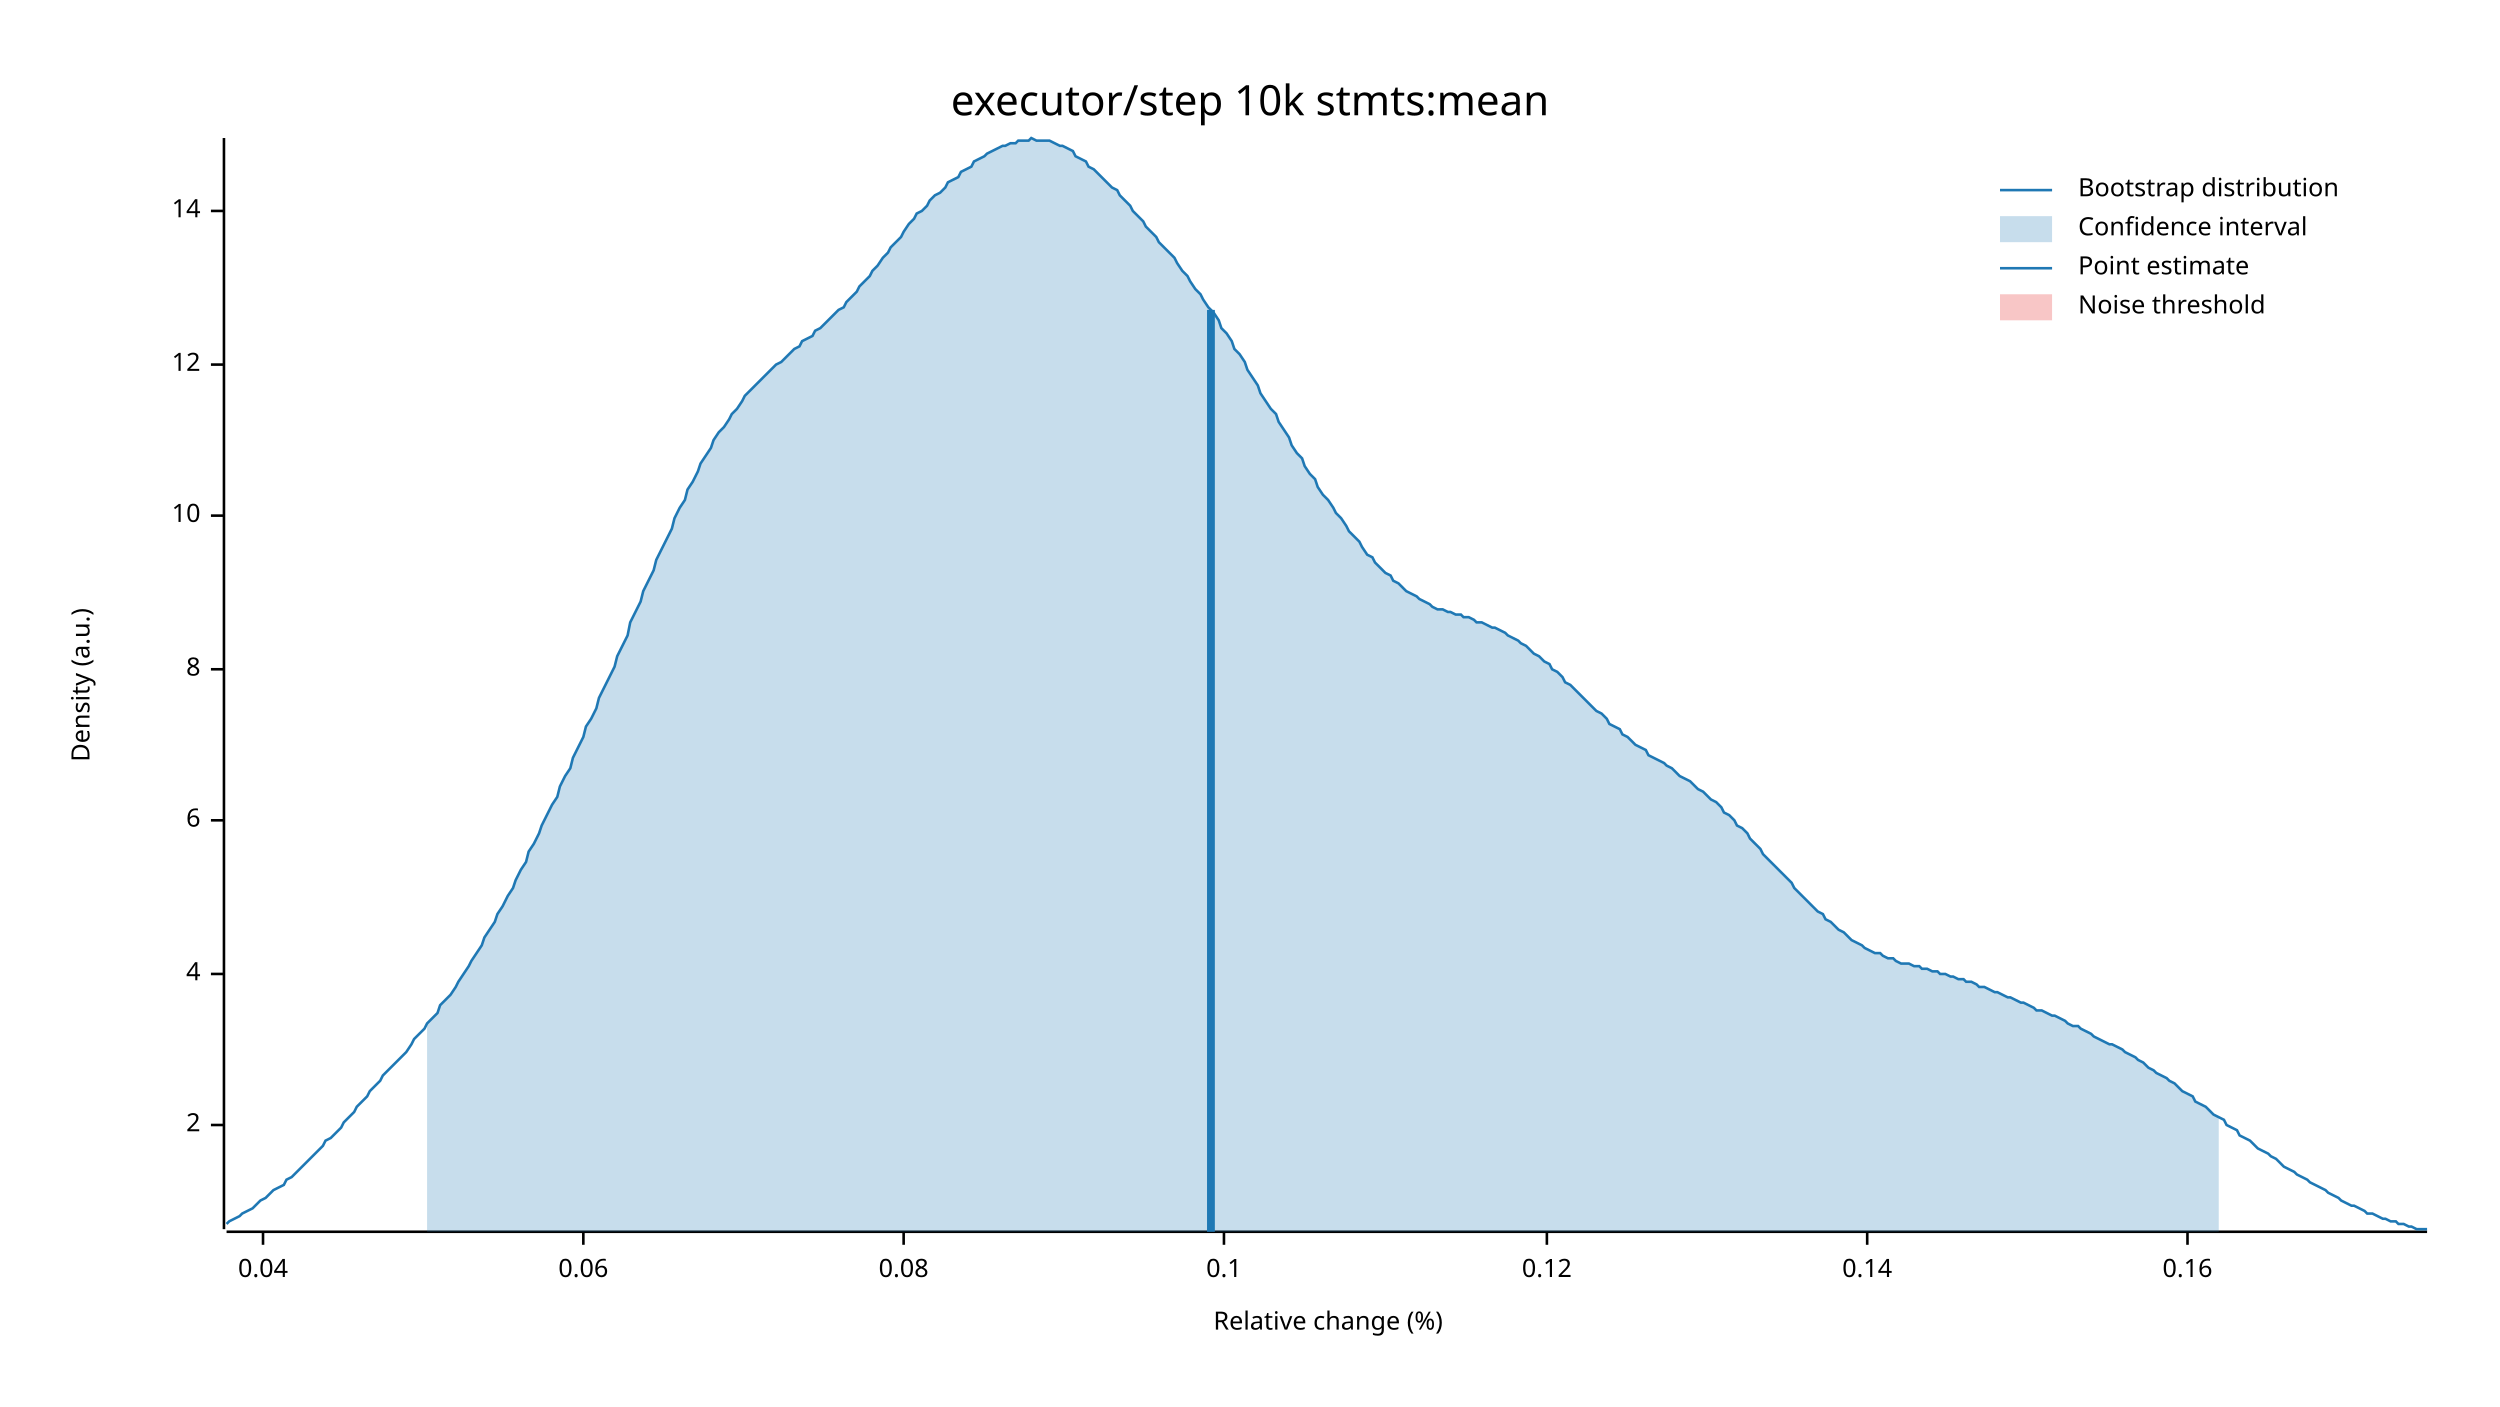
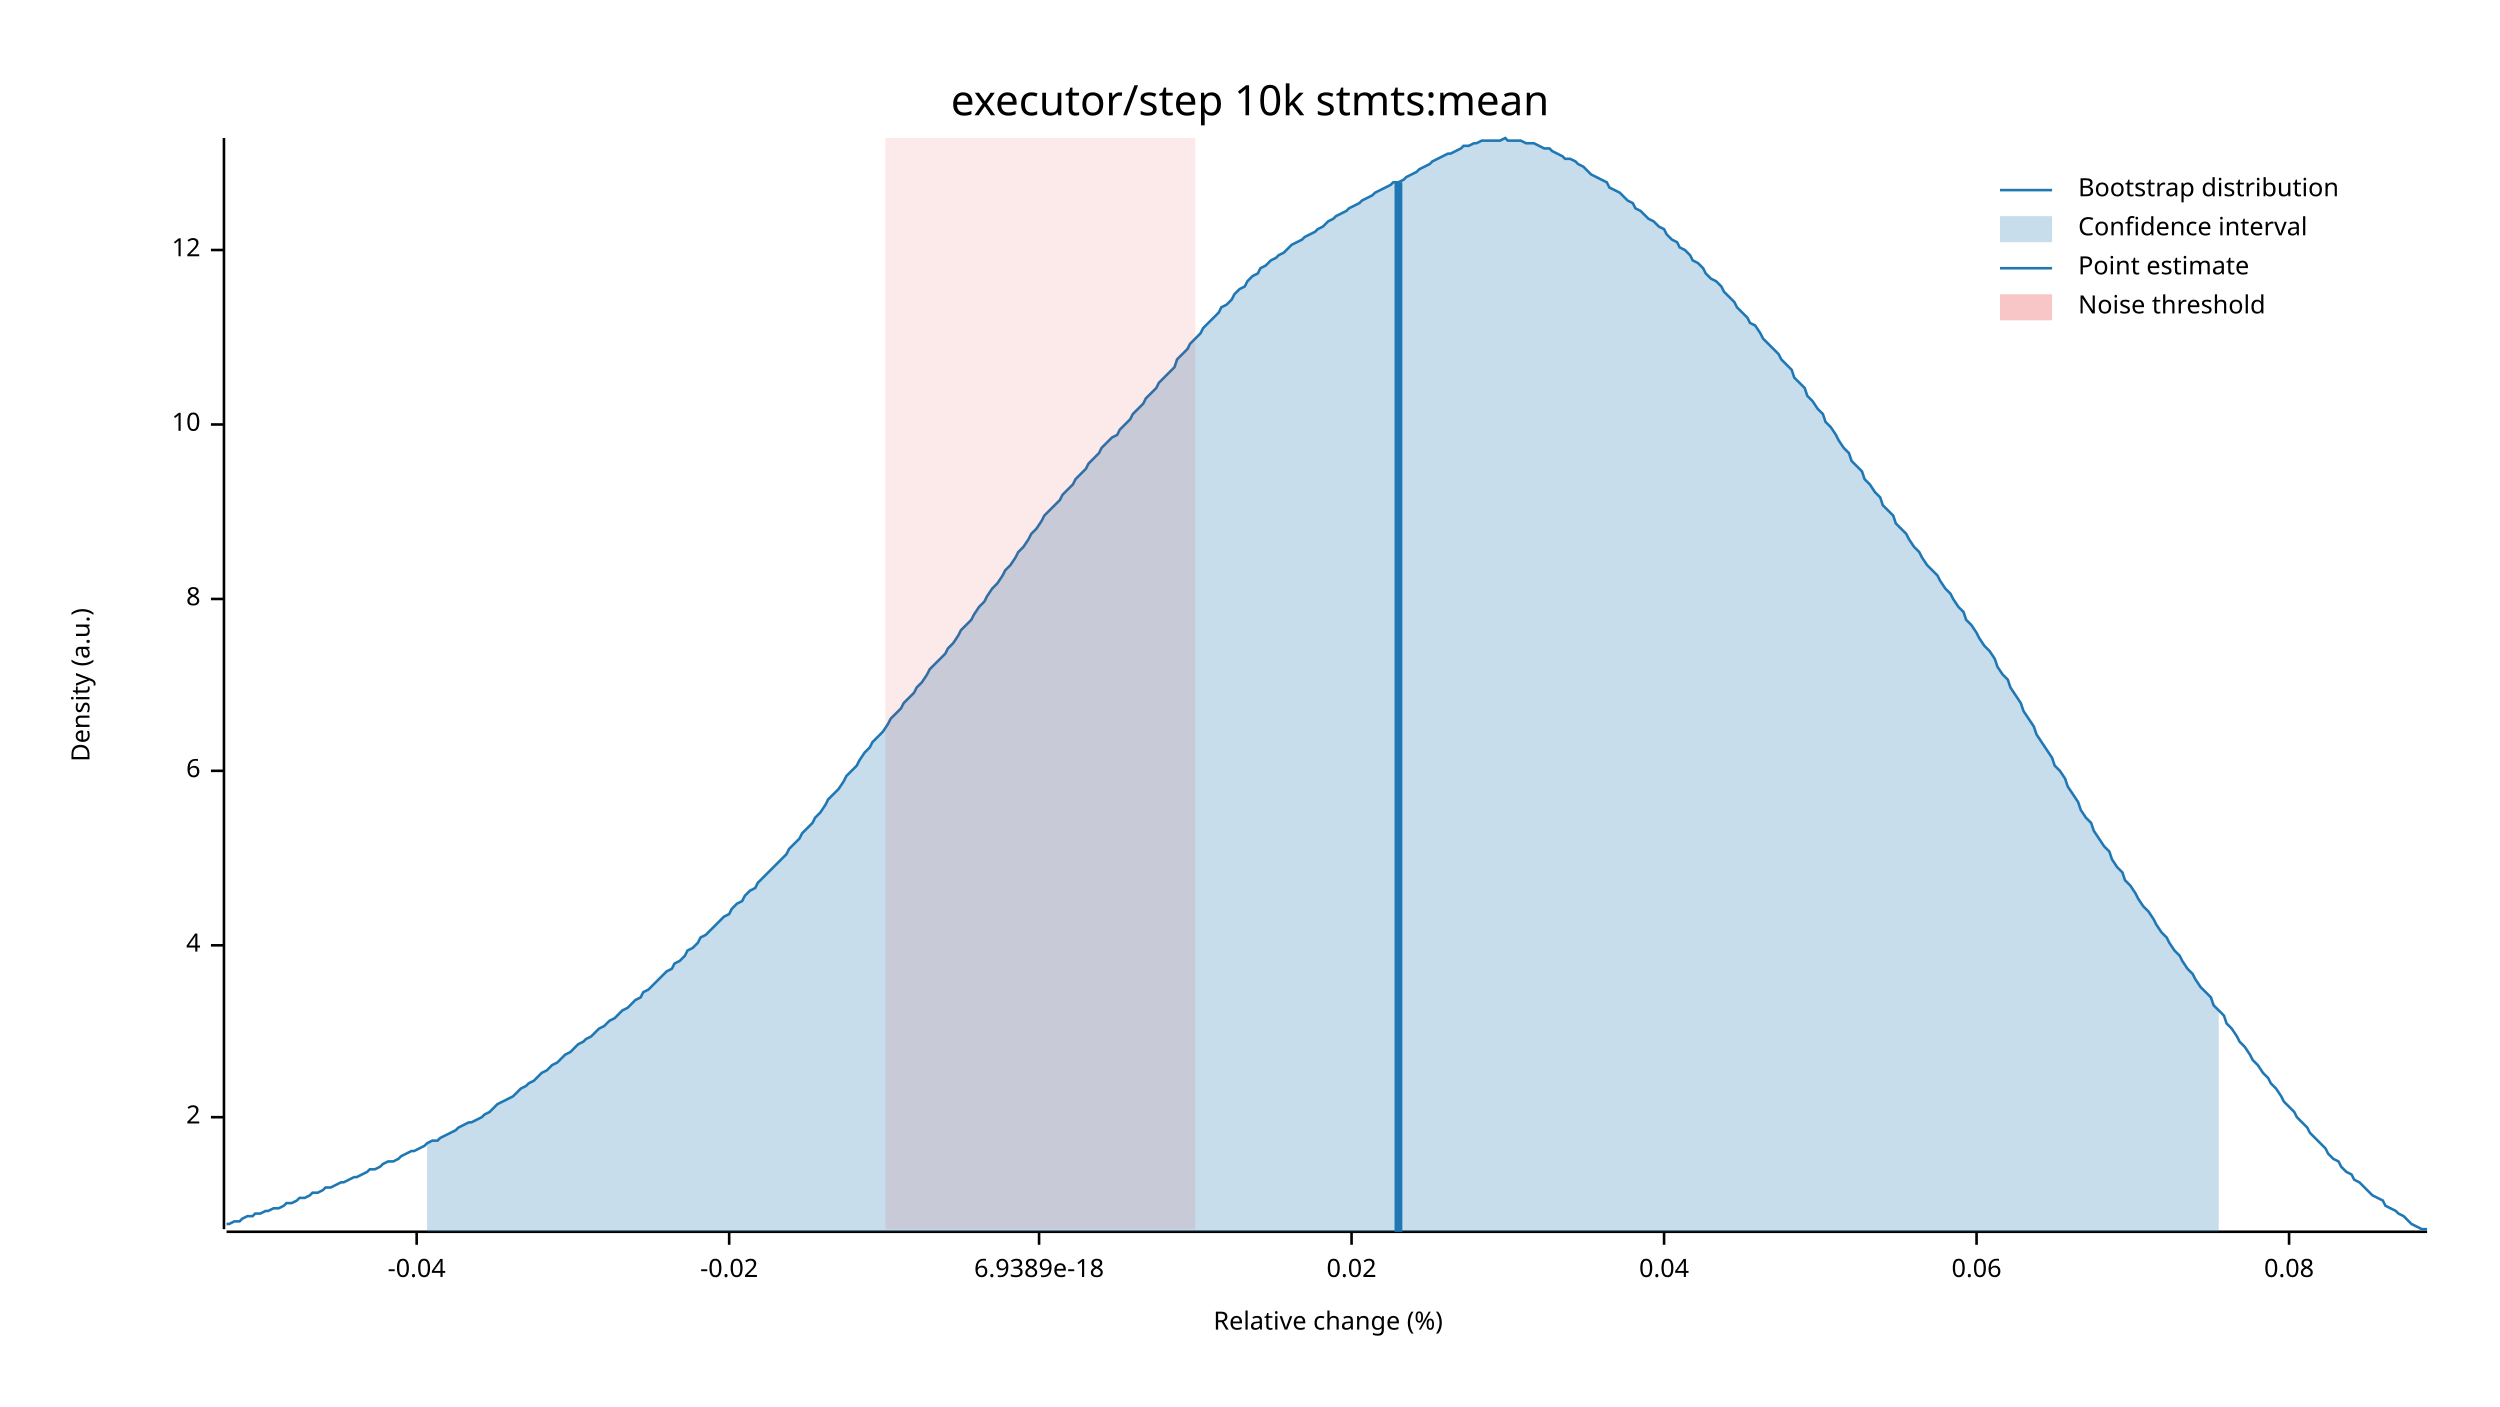
<svg xmlns="http://www.w3.org/2000/svg" width="960" height="540" viewBox="0 0 960 540">
  <text x="480" y="32" dy="0.76em" text-anchor="middle" font-family="sans-serif" font-size="16.129" opacity="1" fill="#000000">
executor/step 10k stmts:mean
</text>
  <text x="27" y="263" dy="0.76em" text-anchor="middle" font-family="sans-serif" font-size="9.677" opacity="1" fill="#000000" transform="rotate(270, 27, 263)">
Density (a.u.)
</text>
  <text x="510" y="513" dy="-0.5ex" text-anchor="middle" font-family="sans-serif" font-size="9.677" opacity="1" fill="#000000">
Relative change (%)
</text>
  <polyline fill="none" opacity="1" stroke="#000000" stroke-width="1" points="86,53 86,472 " />
-   <text x="77" y="432" dy="0.5ex" text-anchor="end" font-family="sans-serif" font-size="9.677" opacity="1" fill="#000000">
+   <text x="77" y="429" dy="0.5ex" text-anchor="end" font-family="sans-serif" font-size="9.677" opacity="1" fill="#000000">
2
</text>
-   <polyline fill="none" opacity="1" stroke="#000000" stroke-width="1" points="81,432 86,432 " />
-   <text x="77" y="374" dy="0.5ex" text-anchor="end" font-family="sans-serif" font-size="9.677" opacity="1" fill="#000000">
+   <polyline fill="none" opacity="1" stroke="#000000" stroke-width="1" points="81,429 86,429 " />
+   <text x="77" y="363" dy="0.5ex" text-anchor="end" font-family="sans-serif" font-size="9.677" opacity="1" fill="#000000">
4
</text>
-   <polyline fill="none" opacity="1" stroke="#000000" stroke-width="1" points="81,374 86,374 " />
-   <text x="77" y="315" dy="0.5ex" text-anchor="end" font-family="sans-serif" font-size="9.677" opacity="1" fill="#000000">
+   <polyline fill="none" opacity="1" stroke="#000000" stroke-width="1" points="81,363 86,363 " />
+   <text x="77" y="296" dy="0.5ex" text-anchor="end" font-family="sans-serif" font-size="9.677" opacity="1" fill="#000000">
6
</text>
-   <polyline fill="none" opacity="1" stroke="#000000" stroke-width="1" points="81,315 86,315 " />
-   <text x="77" y="257" dy="0.5ex" text-anchor="end" font-family="sans-serif" font-size="9.677" opacity="1" fill="#000000">
+   <polyline fill="none" opacity="1" stroke="#000000" stroke-width="1" points="81,296 86,296 " />
+   <text x="77" y="230" dy="0.5ex" text-anchor="end" font-family="sans-serif" font-size="9.677" opacity="1" fill="#000000">
8
</text>
-   <polyline fill="none" opacity="1" stroke="#000000" stroke-width="1" points="81,257 86,257 " />
-   <text x="77" y="198" dy="0.5ex" text-anchor="end" font-family="sans-serif" font-size="9.677" opacity="1" fill="#000000">
+   <polyline fill="none" opacity="1" stroke="#000000" stroke-width="1" points="81,230 86,230 " />
+   <text x="77" y="163" dy="0.5ex" text-anchor="end" font-family="sans-serif" font-size="9.677" opacity="1" fill="#000000">
10
</text>
-   <polyline fill="none" opacity="1" stroke="#000000" stroke-width="1" points="81,198 86,198 " />
-   <text x="77" y="140" dy="0.5ex" text-anchor="end" font-family="sans-serif" font-size="9.677" opacity="1" fill="#000000">
+   <polyline fill="none" opacity="1" stroke="#000000" stroke-width="1" points="81,163 86,163 " />
+   <text x="77" y="96" dy="0.5ex" text-anchor="end" font-family="sans-serif" font-size="9.677" opacity="1" fill="#000000">
12
</text>
-   <polyline fill="none" opacity="1" stroke="#000000" stroke-width="1" points="81,140 86,140 " />
-   <text x="77" y="81" dy="0.5ex" text-anchor="end" font-family="sans-serif" font-size="9.677" opacity="1" fill="#000000">
- 14
+   <polyline fill="none" opacity="1" stroke="#000000" stroke-width="1" points="81,96 86,96 " />
+   <polyline fill="none" opacity="1" stroke="#000000" stroke-width="1" points="87,473 932,473 " />
+   <text x="160" y="483" dy="0.76em" text-anchor="middle" font-family="sans-serif" font-size="9.677" opacity="1" fill="#000000">
+ -0.04
</text>
-   <polyline fill="none" opacity="1" stroke="#000000" stroke-width="1" points="81,81 86,81 " />
-   <polyline fill="none" opacity="1" stroke="#000000" stroke-width="1" points="87,473 932,473 " />
-   <text x="101" y="483" dy="0.76em" text-anchor="middle" font-family="sans-serif" font-size="9.677" opacity="1" fill="#000000">
+   <polyline fill="none" opacity="1" stroke="#000000" stroke-width="1" points="160,473 160,478 " />
+   <text x="280" y="483" dy="0.76em" text-anchor="middle" font-family="sans-serif" font-size="9.677" opacity="1" fill="#000000">
+ -0.02
+ </text>
+   <polyline fill="none" opacity="1" stroke="#000000" stroke-width="1" points="280,473 280,478 " />
+   <text x="399" y="483" dy="0.76em" text-anchor="middle" font-family="sans-serif" font-size="9.677" opacity="1" fill="#000000">
+ 6.9389e-18
+ </text>
+   <polyline fill="none" opacity="1" stroke="#000000" stroke-width="1" points="399,473 399,478 " />
+   <text x="519" y="483" dy="0.76em" text-anchor="middle" font-family="sans-serif" font-size="9.677" opacity="1" fill="#000000">
+ 0.02
+ </text>
+   <polyline fill="none" opacity="1" stroke="#000000" stroke-width="1" points="519,473 519,478 " />
+   <text x="639" y="483" dy="0.76em" text-anchor="middle" font-family="sans-serif" font-size="9.677" opacity="1" fill="#000000">
0.04
</text>
-   <polyline fill="none" opacity="1" stroke="#000000" stroke-width="1" points="101,473 101,478 " />
-   <text x="224" y="483" dy="0.76em" text-anchor="middle" font-family="sans-serif" font-size="9.677" opacity="1" fill="#000000">
+   <polyline fill="none" opacity="1" stroke="#000000" stroke-width="1" points="639,473 639,478 " />
+   <text x="759" y="483" dy="0.76em" text-anchor="middle" font-family="sans-serif" font-size="9.677" opacity="1" fill="#000000">
0.06
</text>
-   <polyline fill="none" opacity="1" stroke="#000000" stroke-width="1" points="224,473 224,478 " />
-   <text x="347" y="483" dy="0.76em" text-anchor="middle" font-family="sans-serif" font-size="9.677" opacity="1" fill="#000000">
+   <polyline fill="none" opacity="1" stroke="#000000" stroke-width="1" points="759,473 759,478 " />
+   <text x="879" y="483" dy="0.76em" text-anchor="middle" font-family="sans-serif" font-size="9.677" opacity="1" fill="#000000">
0.08
</text>
-   <polyline fill="none" opacity="1" stroke="#000000" stroke-width="1" points="347,473 347,478 " />
-   <text x="470" y="483" dy="0.76em" text-anchor="middle" font-family="sans-serif" font-size="9.677" opacity="1" fill="#000000">
- 0.1
- </text>
-   <polyline fill="none" opacity="1" stroke="#000000" stroke-width="1" points="470,473 470,478 " />
-   <text x="594" y="483" dy="0.76em" text-anchor="middle" font-family="sans-serif" font-size="9.677" opacity="1" fill="#000000">
- 0.12
- </text>
-   <polyline fill="none" opacity="1" stroke="#000000" stroke-width="1" points="594,473 594,478 " />
-   <text x="717" y="483" dy="0.76em" text-anchor="middle" font-family="sans-serif" font-size="9.677" opacity="1" fill="#000000">
- 0.14
- </text>
-   <polyline fill="none" opacity="1" stroke="#000000" stroke-width="1" points="717,473 717,478 " />
-   <text x="840" y="483" dy="0.76em" text-anchor="middle" font-family="sans-serif" font-size="9.677" opacity="1" fill="#000000">
- 0.16
- </text>
-   <polyline fill="none" opacity="1" stroke="#000000" stroke-width="1" points="840,473 840,478 " />
-   <polyline fill="none" opacity="1" stroke="#1F78B4" stroke-width="1" points="87,470 88,469 90,468 92,467 93,466 95,465 97,464 98,463 100,461 102,460 103,459 105,457 107,456 109,455 110,453 112,452 114,450 115,449 117,447 119,445 120,444 122,442 124,440 125,438 127,437 129,435 131,433 132,431 134,429 136,427 137,425 139,423 141,421 142,419 144,417 146,415 147,413 149,411 151,409 153,407 154,406 156,404 158,401 159,399 161,397 163,395 164,393 166,391 168,389 169,386 171,384 173,382 175,379 176,377 178,374 180,371 181,369 183,366 185,363 186,360 188,357 190,354 191,351 193,348 195,344 197,341 198,338 200,334 202,331 203,327 205,324 207,320 208,317 210,313 212,309 214,306 215,302 217,298 219,295 220,291 222,287 224,283 225,279 227,276 229,272 230,268 232,264 234,260 236,256 237,252 239,248 241,244 242,239 244,235 246,231 247,227 249,223 251,219 252,215 254,211 256,207 258,203 259,199 261,195 263,192 264,188 266,185 268,181 269,178 271,175 273,172 274,169 276,166 278,164 280,161 281,159 283,157 285,154 286,152 288,150 290,148 291,147 293,145 295,143 296,142 298,140 300,139 302,137 303,136 305,134 307,133 308,131 310,130 312,129 313,127 315,126 317,124 318,123 320,121 322,119 324,118 325,116 327,114 329,112 330,110 332,108 334,106 335,104 337,102 339,99 341,97 342,95 344,93 346,91 347,89 349,86 351,84 352,82 354,81 356,79 357,77 359,75 361,74 363,72 364,70 366,69 368,68 369,66 371,65 373,64 374,62 376,61 378,60 379,59 381,58 383,57 385,56 386,56 388,55 390,55 391,54 393,54 395,54 396,53 398,54 400,54 401,54 403,54 405,55 407,56 408,56 410,57 412,58 413,60 415,61 417,62 418,64 420,65 422,67 423,68 425,70 427,72 429,73 430,75 432,77 434,79 435,81 437,83 439,85 440,87 442,89 444,91 445,93 447,95 449,97 451,99 452,101 454,104 456,106 457,108 459,111 461,113 462,115 464,118 466,120 468,123 469,126 471,128 473,131 474,134 476,136 478,139 479,142 481,145 483,148 484,151 486,154 488,157 490,159 491,162 493,165 495,168 496,171 498,174 500,176 501,179 503,182 505,184 506,187 508,190 510,192 512,195 513,197 515,199 517,202 518,204 520,206 522,208 523,210 525,213 527,214 528,216 530,218 532,220 534,221 535,223 537,224 539,226 540,227 542,228 544,229 545,230 547,231 549,232 550,233 552,234 554,234 556,235 557,235 559,236 561,236 562,237 564,237 566,238 567,239 569,239 571,240 573,241 574,241 576,242 578,243 579,244 581,245 583,246 584,247 586,248 588,250 589,251 591,252 593,254 595,255 596,257 598,258 600,260 601,262 603,263 605,265 606,266 608,268 610,270 611,271 613,273 615,274 617,276 618,278 620,279 622,280 623,282 625,283 627,285 628,286 630,287 632,288 633,290 635,291 637,292 639,293 640,294 642,295 644,297 645,298 647,299 649,300 650,301 652,303 654,304 655,305 657,307 659,308 661,310 662,312 664,313 666,315 667,317 669,318 671,320 672,322 674,324 676,326 677,328 679,330 681,332 683,334 684,335 686,337 688,339 689,341 691,343 693,345 694,346 696,348 698,350 700,351 701,353 703,354 705,356 706,357 708,358 710,360 711,361 713,362 715,363 716,364 718,365 720,366 722,366 723,367 725,368 727,368 728,369 730,370 732,370 733,370 735,371 737,371 738,372 740,372 742,373 744,373 745,374 747,374 749,375 750,375 752,376 754,376 755,377 757,377 759,378 760,379 762,379 764,380 766,381 767,381 769,382 771,383 772,383 774,384 776,385 777,385 779,386 781,387 782,388 784,388 786,389 788,390 789,390 791,391 793,392 794,393 796,394 798,394 799,395 801,396 803,397 804,398 806,399 808,400 810,401 811,401 813,402 815,403 816,404 818,405 820,406 821,407 823,408 825,410 827,411 828,412 830,413 832,414 833,415 835,416 837,418 838,419 840,420 842,421 843,423 845,424 847,425 849,427 850,428 852,429 854,430 855,432 857,433 859,434 860,436 862,437 864,438 865,439 867,441 869,442 871,443 872,444 874,445 876,447 877,448 879,449 881,450 882,451 884,452 886,453 887,454 889,455 891,456 893,457 894,458 896,459 898,460 899,461 901,462 903,463 904,463 906,464 908,465 909,466 911,466 913,467 915,468 916,468 918,469 920,469 921,470 923,470 925,471 926,471 928,472 930,472 932,472 " />
-   <polygon opacity="0.25" fill="#1F78B4" points="164,393 166,391 168,389 169,386 171,384 173,382 175,379 176,377 178,374 180,371 181,369 183,366 185,363 186,360 188,357 190,354 191,351 193,348 195,344 197,341 198,338 200,334 202,331 203,327 205,324 207,320 208,317 210,313 212,309 214,306 215,302 217,298 219,295 220,291 222,287 224,283 225,279 227,276 229,272 230,268 232,264 234,260 236,256 237,252 239,248 241,244 242,239 244,235 246,231 247,227 249,223 251,219 252,215 254,211 256,207 258,203 259,199 261,195 263,192 264,188 266,185 268,181 269,178 271,175 273,172 274,169 276,166 278,164 280,161 281,159 283,157 285,154 286,152 288,150 290,148 291,147 293,145 295,143 296,142 298,140 300,139 302,137 303,136 305,134 307,133 308,131 310,130 312,129 313,127 315,126 317,124 318,123 320,121 322,119 324,118 325,116 327,114 329,112 330,110 332,108 334,106 335,104 337,102 339,99 341,97 342,95 344,93 346,91 347,89 349,86 351,84 352,82 354,81 356,79 357,77 359,75 361,74 363,72 364,70 366,69 368,68 369,66 371,65 373,64 374,62 376,61 378,60 379,59 381,58 383,57 385,56 386,56 388,55 390,55 391,54 393,54 395,54 396,53 398,54 400,54 401,54 403,54 405,55 407,56 408,56 410,57 412,58 413,60 415,61 417,62 418,64 420,65 422,67 423,68 425,70 427,72 429,73 430,75 432,77 434,79 435,81 437,83 439,85 440,87 442,89 444,91 445,93 447,95 449,97 451,99 452,101 454,104 456,106 457,108 459,111 461,113 462,115 464,118 466,120 468,123 469,126 471,128 473,131 474,134 476,136 478,139 479,142 481,145 483,148 484,151 486,154 488,157 490,159 491,162 493,165 495,168 496,171 498,174 500,176 501,179 503,182 505,184 506,187 508,190 510,192 512,195 513,197 515,199 517,202 518,204 520,206 522,208 523,210 525,213 527,214 528,216 530,218 532,220 534,221 535,223 537,224 539,226 540,227 542,228 544,229 545,230 547,231 549,232 550,233 552,234 554,234 556,235 557,235 559,236 561,236 562,237 564,237 566,238 567,239 569,239 571,240 573,241 574,241 576,242 578,243 579,244 581,245 583,246 584,247 586,248 588,250 589,251 591,252 593,254 595,255 596,257 598,258 600,260 601,262 603,263 605,265 606,266 608,268 610,270 611,271 613,273 615,274 617,276 618,278 620,279 622,280 623,282 625,283 627,285 628,286 630,287 632,288 633,290 635,291 637,292 639,293 640,294 642,295 644,297 645,298 647,299 649,300 650,301 652,303 654,304 655,305 657,307 659,308 661,310 662,312 664,313 666,315 667,317 669,318 671,320 672,322 674,324 676,326 677,328 679,330 681,332 683,334 684,335 686,337 688,339 689,341 691,343 693,345 694,346 696,348 698,350 700,351 701,353 703,354 705,356 706,357 708,358 710,360 711,361 713,362 715,363 716,364 718,365 720,366 722,366 723,367 725,368 727,368 728,369 730,370 732,370 733,370 735,371 737,371 738,372 740,372 742,373 744,373 745,374 747,374 749,375 750,375 752,376 754,376 755,377 757,377 759,378 760,379 762,379 764,380 766,381 767,381 769,382 771,383 772,383 774,384 776,385 777,385 779,386 781,387 782,388 784,388 786,389 788,390 789,390 791,391 793,392 794,393 796,394 798,394 799,395 801,396 803,397 804,398 806,399 808,400 810,401 811,401 813,402 815,403 816,404 818,405 820,406 821,407 823,408 825,410 827,411 828,412 830,413 832,414 833,415 835,416 837,418 838,419 840,420 842,421 843,423 845,424 847,425 849,427 850,428 852,429 852,473 164,473 " />
-   <polyline fill="none" opacity="1" stroke="#1F78B4" stroke-width="3" points="465,473 465,119 " />
-   <rect x="509" y="53" width="0" height="419" opacity="0.1" fill="#E31A1C" stroke="none" />
+   <polyline fill="none" opacity="1" stroke="#000000" stroke-width="1" points="879,473 879,478 " />
+   <polyline fill="none" opacity="1" stroke="#1F78B4" stroke-width="1" points="87,470 88,470 90,469 92,469 93,468 95,467 97,467 98,466 100,466 102,465 103,465 105,464 107,464 109,463 110,462 112,462 114,461 115,460 117,460 119,459 120,458 122,458 124,457 125,456 127,456 129,455 131,454 132,454 134,453 136,452 137,452 139,451 141,450 142,449 144,449 146,448 147,447 149,446 151,446 153,445 154,444 156,443 158,442 159,442 161,441 163,440 164,439 166,438 168,438 169,437 171,436 173,435 175,434 176,433 178,432 180,431 181,431 183,430 185,429 186,428 188,427 190,425 191,424 193,423 195,422 197,421 198,420 200,418 202,417 203,416 205,415 207,413 208,412 210,411 212,409 214,408 215,407 217,405 219,404 220,403 222,401 224,400 225,399 227,398 229,396 230,395 232,394 234,392 236,391 237,390 239,388 241,387 242,386 244,384 246,383 247,381 249,380 251,378 252,377 254,375 256,373 258,372 259,370 261,369 263,367 264,365 266,364 268,362 269,360 271,359 273,357 274,356 276,354 278,352 280,351 281,349 283,347 285,346 286,344 288,342 290,341 291,339 293,337 295,335 296,334 298,332 300,330 302,328 303,326 305,324 307,322 308,320 310,318 312,316 313,314 315,312 317,309 318,307 320,305 322,303 324,300 325,298 327,296 329,294 330,292 332,289 334,287 335,285 337,283 339,281 341,278 342,276 344,274 346,272 347,270 349,268 351,266 352,264 354,262 356,259 357,257 359,255 361,253 363,251 364,249 366,247 368,244 369,242 371,240 373,238 374,236 376,233 378,231 379,229 381,226 383,224 385,221 386,219 388,217 390,214 391,212 393,210 395,207 396,205 398,203 400,200 401,198 403,196 405,194 407,192 408,190 410,188 412,186 413,184 415,182 417,180 418,178 420,176 422,174 423,172 425,170 427,168 429,167 430,165 432,163 434,161 435,159 437,157 439,155 440,153 442,151 444,149 445,147 447,145 449,143 451,141 452,138 454,136 456,134 457,132 459,130 461,128 462,126 464,124 466,122 468,120 469,118 471,117 473,115 474,113 476,111 478,110 479,108 481,106 483,105 484,103 486,102 488,100 490,99 491,98 493,97 495,95 496,94 498,93 500,92 501,91 503,90 505,89 506,88 508,87 510,85 512,84 513,83 515,82 517,81 518,80 520,79 522,78 523,77 525,76 527,75 528,74 530,73 532,72 534,71 535,70 537,70 539,69 540,68 542,67 544,66 545,65 547,64 549,63 550,62 552,61 554,60 556,59 557,59 559,58 561,57 562,56 564,56 566,55 567,55 569,54 571,54 573,54 574,54 576,54 578,53 579,54 581,54 583,54 584,54 586,55 588,55 589,55 591,56 593,57 595,57 596,58 598,59 600,60 601,61 603,61 605,62 606,63 608,64 610,66 611,67 613,68 615,69 617,70 618,72 620,73 622,74 623,75 625,77 627,78 628,80 630,81 632,83 633,84 635,85 637,87 639,88 640,90 642,92 644,93 645,95 647,96 649,98 650,100 652,101 654,103 655,105 657,107 659,108 661,110 662,112 664,114 666,116 667,118 669,120 671,122 672,124 674,125 676,128 677,130 679,132 681,134 683,136 684,138 686,140 688,142 689,145 691,147 693,149 694,152 696,154 698,157 700,159 701,162 703,164 705,167 706,169 708,172 710,174 711,177 713,179 715,181 716,184 718,186 720,189 722,191 723,194 725,196 727,198 728,201 730,203 732,205 733,207 735,210 737,212 738,214 740,217 742,219 744,221 745,223 747,226 749,228 750,230 752,233 754,235 755,238 757,240 759,243 760,245 762,248 764,250 766,253 767,256 769,259 771,261 772,264 774,267 776,270 777,273 779,276 781,279 782,282 784,285 786,288 788,291 789,294 791,296 793,299 794,302 796,305 798,308 799,311 801,314 803,316 804,319 806,322 808,325 810,327 811,330 813,333 815,335 816,338 818,340 820,343 821,345 823,348 825,350 827,353 828,355 830,358 832,360 833,362 835,365 837,367 838,369 840,372 842,374 843,376 845,379 847,381 849,383 850,386 852,388 854,390 855,393 857,395 859,398 860,400 862,402 864,405 865,407 867,409 869,412 871,414 872,416 874,418 876,421 877,423 879,425 881,427 882,429 884,431 886,433 887,435 889,437 891,439 893,441 894,443 896,445 898,446 899,448 901,450 903,451 904,453 906,454 908,456 909,457 911,459 913,460 915,461 916,463 918,464 920,465 921,466 923,467 925,469 926,470 928,471 930,472 932,472 " />
+   <polygon opacity="0.25" fill="#1F78B4" points="164,439 166,438 168,438 169,437 171,436 173,435 175,434 176,433 178,432 180,431 181,431 183,430 185,429 186,428 188,427 190,425 191,424 193,423 195,422 197,421 198,420 200,418 202,417 203,416 205,415 207,413 208,412 210,411 212,409 214,408 215,407 217,405 219,404 220,403 222,401 224,400 225,399 227,398 229,396 230,395 232,394 234,392 236,391 237,390 239,388 241,387 242,386 244,384 246,383 247,381 249,380 251,378 252,377 254,375 256,373 258,372 259,370 261,369 263,367 264,365 266,364 268,362 269,360 271,359 273,357 274,356 276,354 278,352 280,351 281,349 283,347 285,346 286,344 288,342 290,341 291,339 293,337 295,335 296,334 298,332 300,330 302,328 303,326 305,324 307,322 308,320 310,318 312,316 313,314 315,312 317,309 318,307 320,305 322,303 324,300 325,298 327,296 329,294 330,292 332,289 334,287 335,285 337,283 339,281 341,278 342,276 344,274 346,272 347,270 349,268 351,266 352,264 354,262 356,259 357,257 359,255 361,253 363,251 364,249 366,247 368,244 369,242 371,240 373,238 374,236 376,233 378,231 379,229 381,226 383,224 385,221 386,219 388,217 390,214 391,212 393,210 395,207 396,205 398,203 400,200 401,198 403,196 405,194 407,192 408,190 410,188 412,186 413,184 415,182 417,180 418,178 420,176 422,174 423,172 425,170 427,168 429,167 430,165 432,163 434,161 435,159 437,157 439,155 440,153 442,151 444,149 445,147 447,145 449,143 451,141 452,138 454,136 456,134 457,132 459,130 461,128 462,126 464,124 466,122 468,120 469,118 471,117 473,115 474,113 476,111 478,110 479,108 481,106 483,105 484,103 486,102 488,100 490,99 491,98 493,97 495,95 496,94 498,93 500,92 501,91 503,90 505,89 506,88 508,87 510,85 512,84 513,83 515,82 517,81 518,80 520,79 522,78 523,77 525,76 527,75 528,74 530,73 532,72 534,71 535,70 537,70 539,69 540,68 542,67 544,66 545,65 547,64 549,63 550,62 552,61 554,60 556,59 557,59 559,58 561,57 562,56 564,56 566,55 567,55 569,54 571,54 573,54 574,54 576,54 578,53 579,54 581,54 583,54 584,54 586,55 588,55 589,55 591,56 593,57 595,57 596,58 598,59 600,60 601,61 603,61 605,62 606,63 608,64 610,66 611,67 613,68 615,69 617,70 618,72 620,73 622,74 623,75 625,77 627,78 628,80 630,81 632,83 633,84 635,85 637,87 639,88 640,90 642,92 644,93 645,95 647,96 649,98 650,100 652,101 654,103 655,105 657,107 659,108 661,110 662,112 664,114 666,116 667,118 669,120 671,122 672,124 674,125 676,128 677,130 679,132 681,134 683,136 684,138 686,140 688,142 689,145 691,147 693,149 694,152 696,154 698,157 700,159 701,162 703,164 705,167 706,169 708,172 710,174 711,177 713,179 715,181 716,184 718,186 720,189 722,191 723,194 725,196 727,198 728,201 730,203 732,205 733,207 735,210 737,212 738,214 740,217 742,219 744,221 745,223 747,226 749,228 750,230 752,233 754,235 755,238 757,240 759,243 760,245 762,248 764,250 766,253 767,256 769,259 771,261 772,264 774,267 776,270 777,273 779,276 781,279 782,282 784,285 786,288 788,291 789,294 791,296 793,299 794,302 796,305 798,308 799,311 801,314 803,316 804,319 806,322 808,325 810,327 811,330 813,333 815,335 816,338 818,340 820,343 821,345 823,348 825,350 827,353 828,355 830,358 832,360 833,362 835,365 837,367 838,369 840,372 842,374 843,376 845,379 847,381 849,383 850,386 852,388 852,473 164,473 " />
+   <polyline fill="none" opacity="1" stroke="#1F78B4" stroke-width="3" points="537,473 537,70 " />
+   <rect x="340" y="53" width="119" height="419" opacity="0.1" fill="#E31A1C" stroke="none" />
  <text x="798" y="68" dy="0.76em" text-anchor="start" font-family="sans-serif" font-size="9.677" opacity="1" fill="#000000">
Bootstrap distribution
</text>
  <text x="798" y="83" dy="0.76em" text-anchor="start" font-family="sans-serif" font-size="9.677" opacity="1" fill="#000000">
Confidence interval
</text>
  <text x="798" y="98" dy="0.76em" text-anchor="start" font-family="sans-serif" font-size="9.677" opacity="1" fill="#000000">
Point estimate
</text>
  <text x="798" y="113" dy="0.76em" text-anchor="start" font-family="sans-serif" font-size="9.677" opacity="1" fill="#000000">
Noise threshold
</text>
  <polyline fill="none" opacity="1" stroke="#1F78B4" stroke-width="1" points="768,73 788,73 " />
  <rect x="768" y="83" width="20" height="10" opacity="0.25" fill="#1F78B4" stroke="none" />
  <polyline fill="none" opacity="1" stroke="#1F78B4" stroke-width="1" points="768,103 788,103 " />
  <rect x="768" y="113" width="20" height="10" opacity="0.25" fill="#E31A1C" stroke="none" />
</svg>
